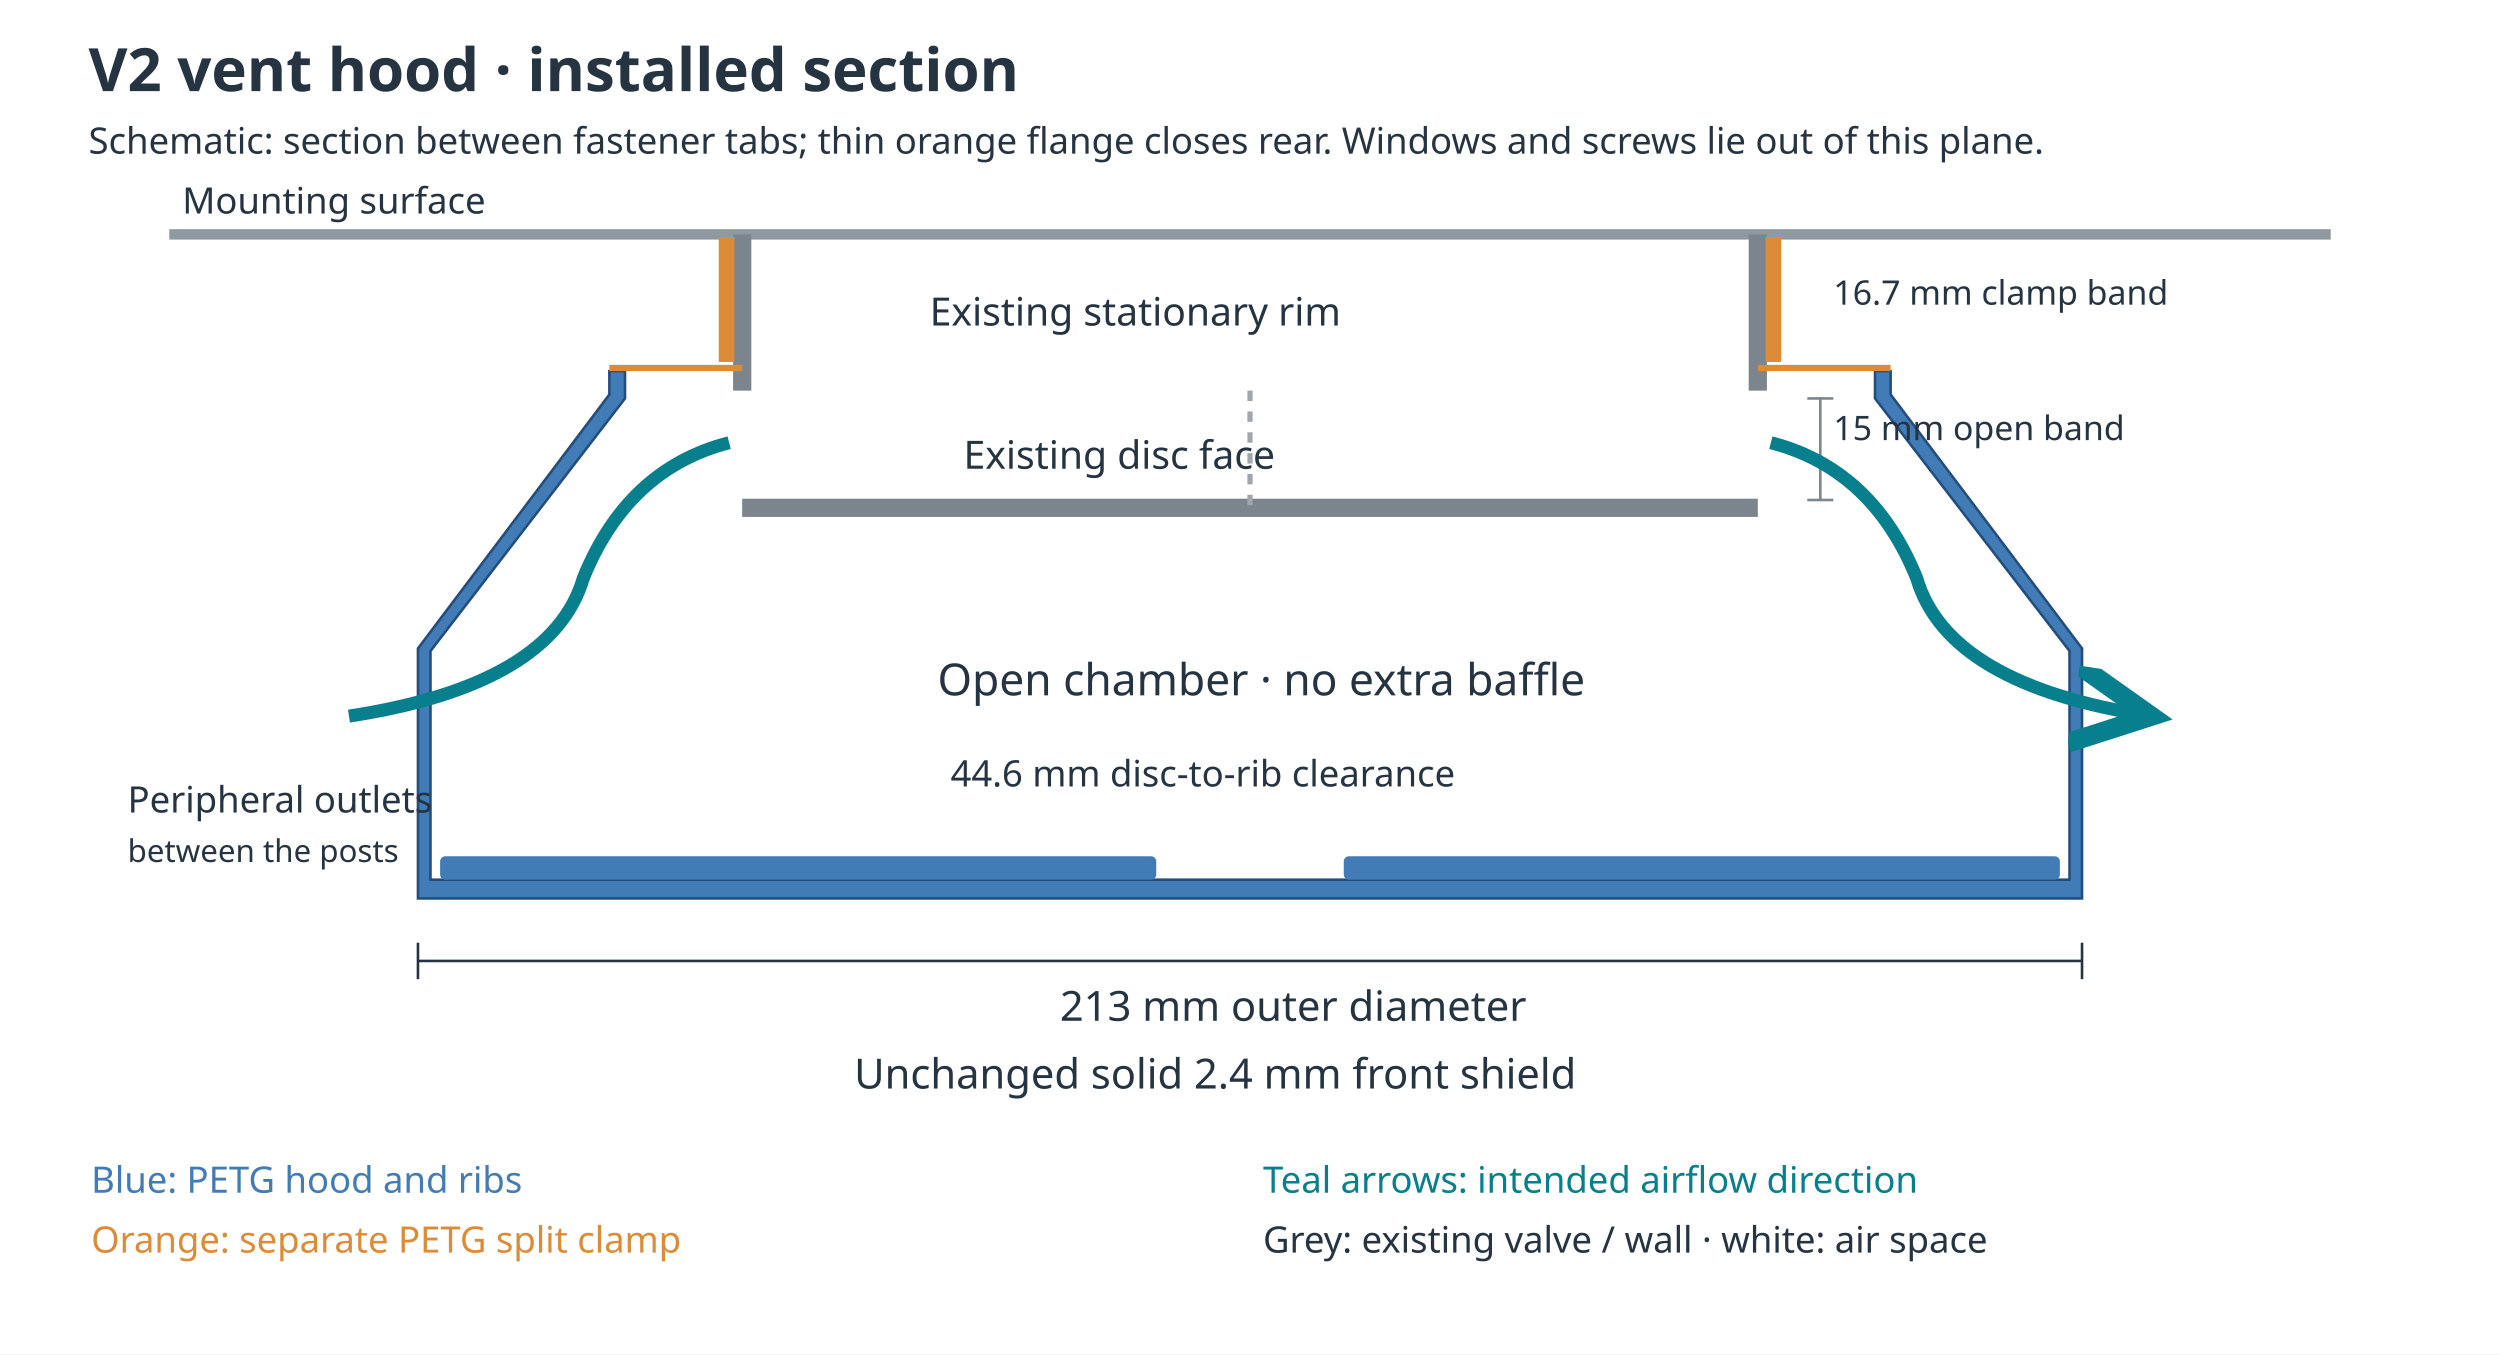
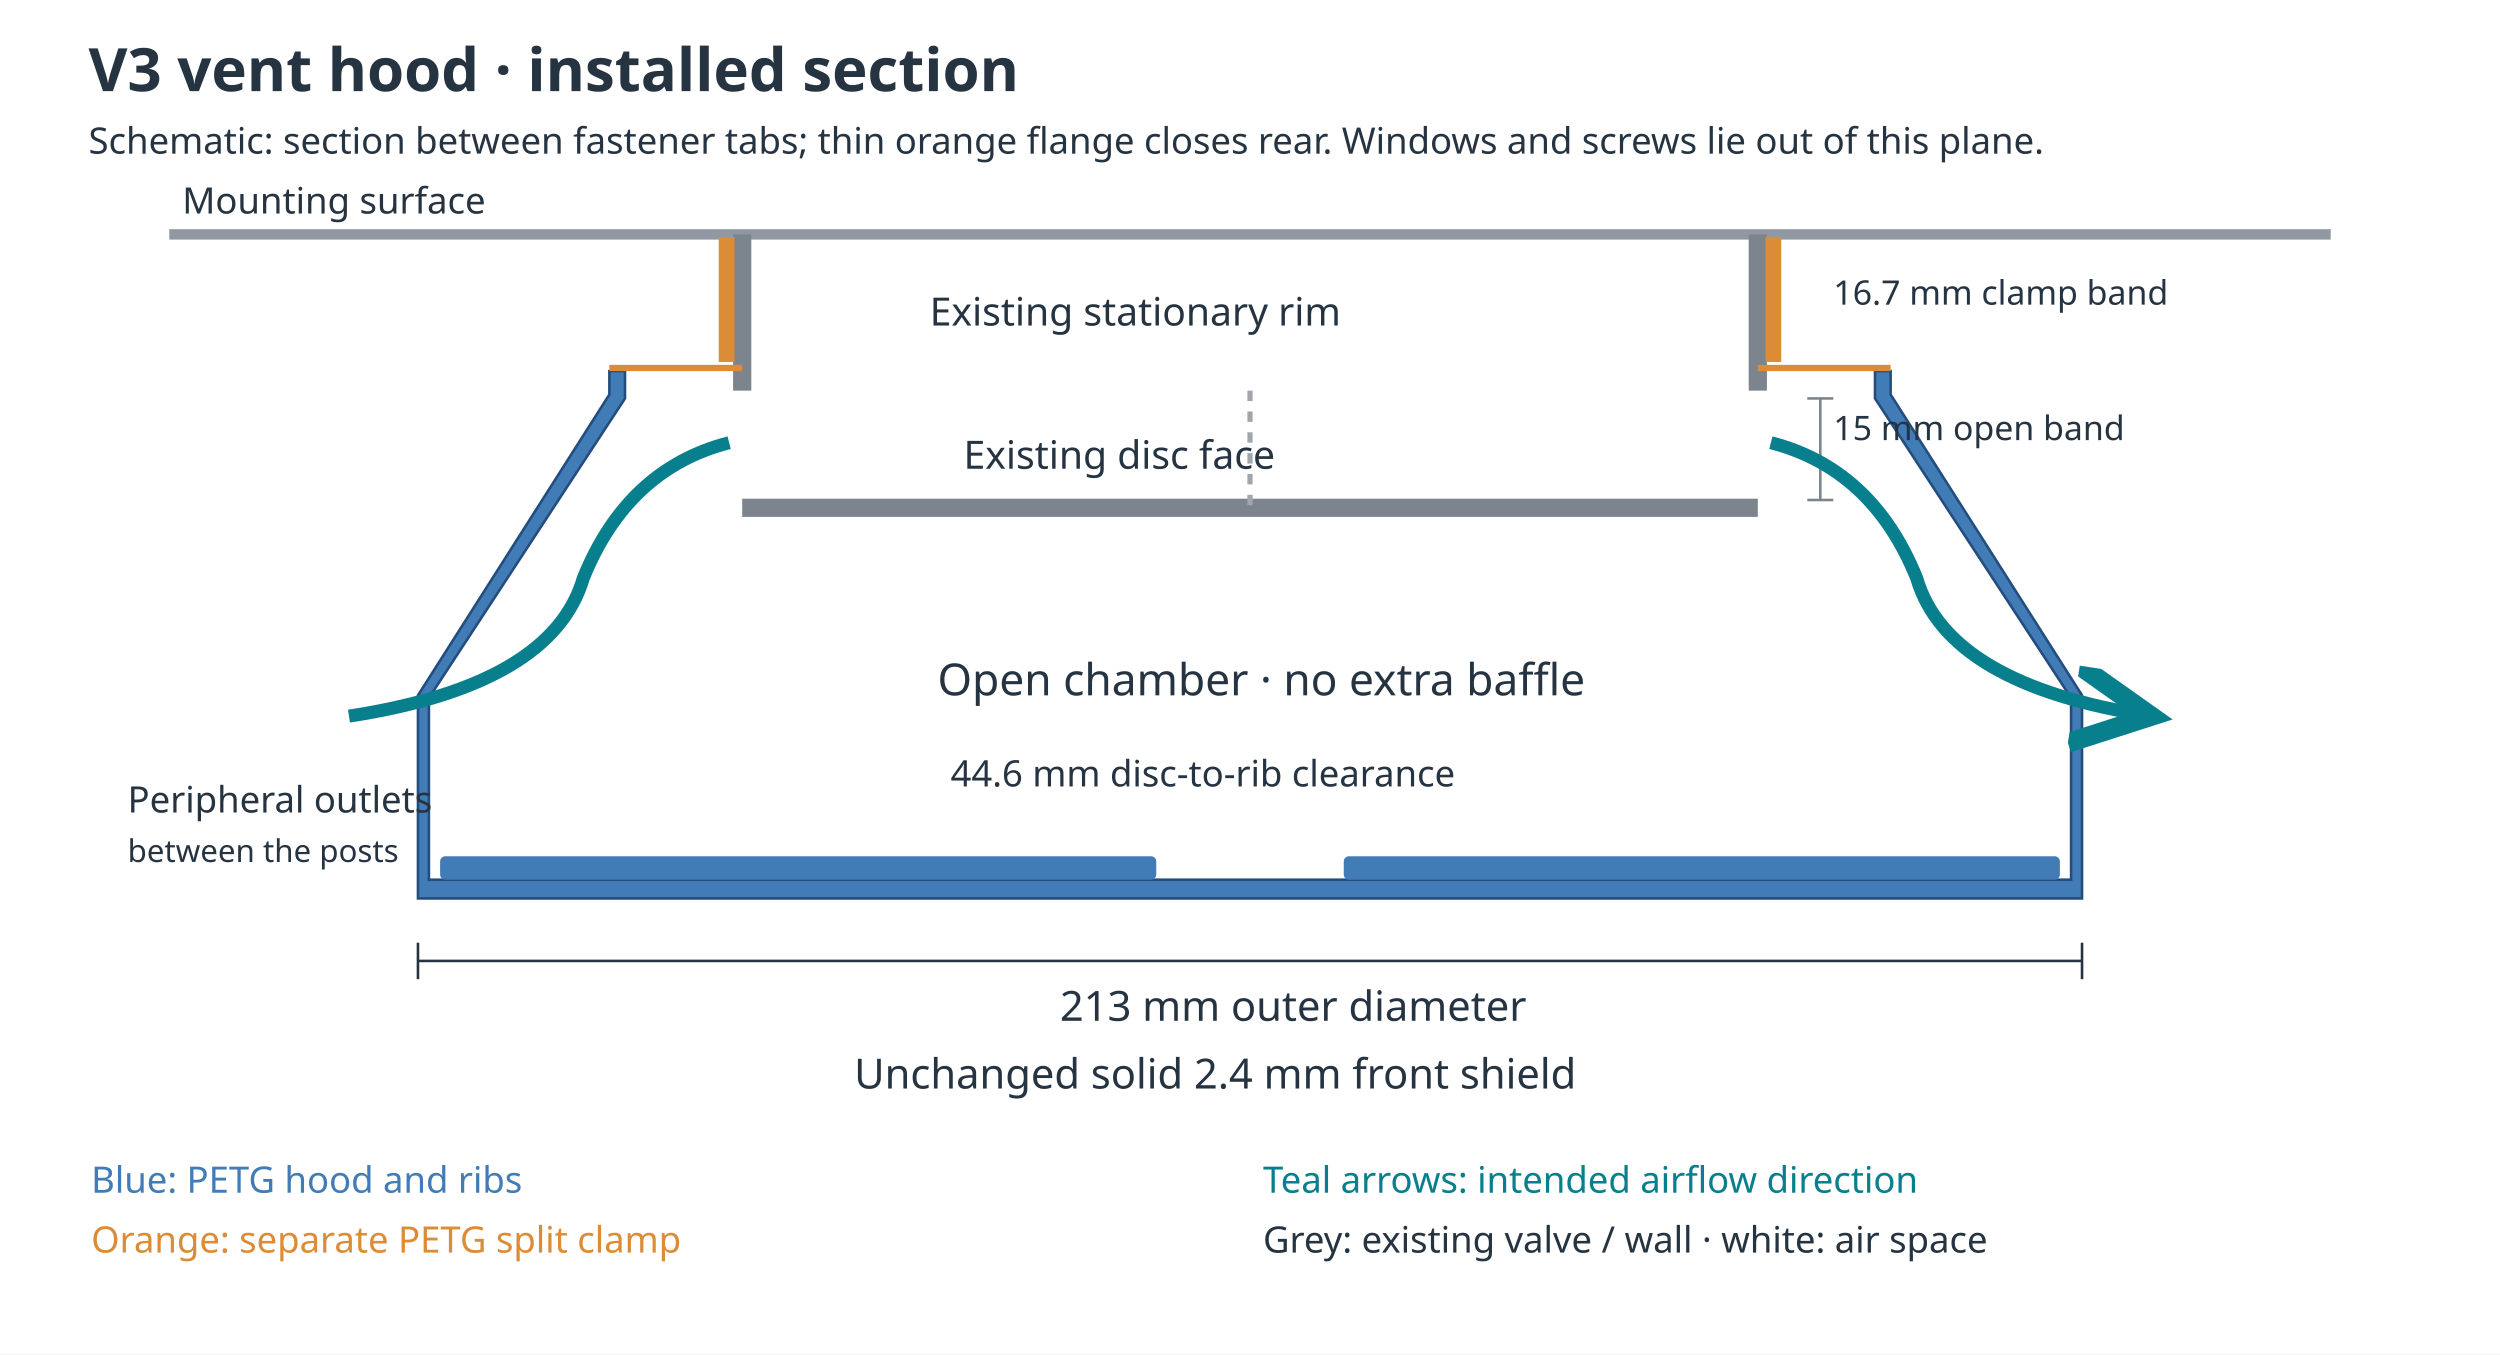
<svg xmlns="http://www.w3.org/2000/svg" width="960" height="520" viewBox="0 0 960 520">
  <defs>
    <marker id="arrow" markerWidth="8" markerHeight="8" refX="6" refY="3" orient="auto">
      <path d="M0 0L6 3L0 6" fill="none" stroke="#087f8c" stroke-width="1.5" />
    </marker>
  </defs>
  <rect width="960" height="520" fill="white" />
  <g font-family="sans-serif" fill="#263442">
-     <text x="34" y="35" font-size="23" font-weight="bold">V2 vent hood · installed section</text>
+     <text x="34" y="35" font-size="23" font-weight="bold">V3 vent hood · installed section</text>
    <text x="34" y="59" font-size="14">Schematic: section between fastener tabs; thin orange flange closes rear. Windows and screws lie out of this plane.</text>
    <path d="M65 90H895" stroke="#9099a1" stroke-width="4" />
    <text x="70" y="82" font-size="14">Mounting surface</text>
-     <path d="M234 142.5V151.5L160.5 249V345H799.5V249L726 151.5V142.5H720V153L794.7 250V337.8H165.3V250L240 153V142.5Z" fill="#427cb6" stroke="#234d7d" />
+     <path d="M234 142.5V151.5L160.5 267V345H799.5V267L726 151.5V142.5H720V153L795.3 268V337.8H164.7V268L240 153V142.5Z" fill="#427cb6" stroke="#234d7d" />
    <rect x="169" y="328.8" width="275" height="9" rx="2" fill="#427cb6" />
    <rect x="516" y="328.8" width="275" height="9" rx="2" fill="#427cb6" />
    <path d="M285 90V150M675 90V150" stroke="#7c858d" stroke-width="7" />
    <rect x="234" y="140.1" width="51" height="2.4" fill="#dc8c37" />
    <rect x="675" y="140.1" width="51" height="2.4" fill="#dc8c37" />
    <path d="M279 91V139M681 91V139" stroke="#dc8c37" stroke-width="6" />
    <path d="M285 195H675" stroke="#7c858d" stroke-width="7" />
    <path d="M480 150V195" stroke="#a0a6ac" stroke-width="2" stroke-dasharray="4 4" />
    <text x="357" y="125" font-size="15">Existing stationary rim</text>
    <text x="370" y="180" font-size="15">Existing disc face</text>
    <text x="704" y="117" font-size="13">16.7 mm clamp band</text>
    <text x="704" y="169" font-size="13">15 mm open band</text>
    <path d="M699 153V192M694 153H704M694 192H704" fill="none" stroke="#7c858d" />
    <path d="M280 170Q241 180 224 222Q212 263 134 275M680 170Q719 180 736 222Q748 263 826 275" fill="none" stroke="#087f8c" stroke-width="5" marker-end="url(#arrow)" />
    <text x="49" y="312" font-size="14">Peripheral outlets</text>
    <text x="49" y="331" font-size="12">between the posts</text>
    <text x="360" y="267" font-size="17">Open chamber · no extra baffle</text>
    <text x="365" y="302" font-size="14">44.6 mm disc-to-rib clearance</text>
    <path d="M160.5 369H799.5M160.5 362V376M799.5 362V376" stroke="#263442" />
    <text x="407" y="392" font-size="16">213 mm outer diameter</text>
    <text x="328" y="418" font-size="16">Unchanged solid 2.4 mm front shield</text>
    <text x="35" y="458" font-size="14" fill="#427cb6">Blue: PETG hood and ribs</text>
    <text x="35" y="481" font-size="14" fill="#dc8c37">Orange: separate PETG split clamp</text>
    <text x="485" y="458" font-size="14" fill="#087f8c">Teal arrows: intended airflow direction</text>
    <text x="485" y="481" font-size="14">Grey: existing valve / wall · white: air space</text>
  </g>
</svg>
